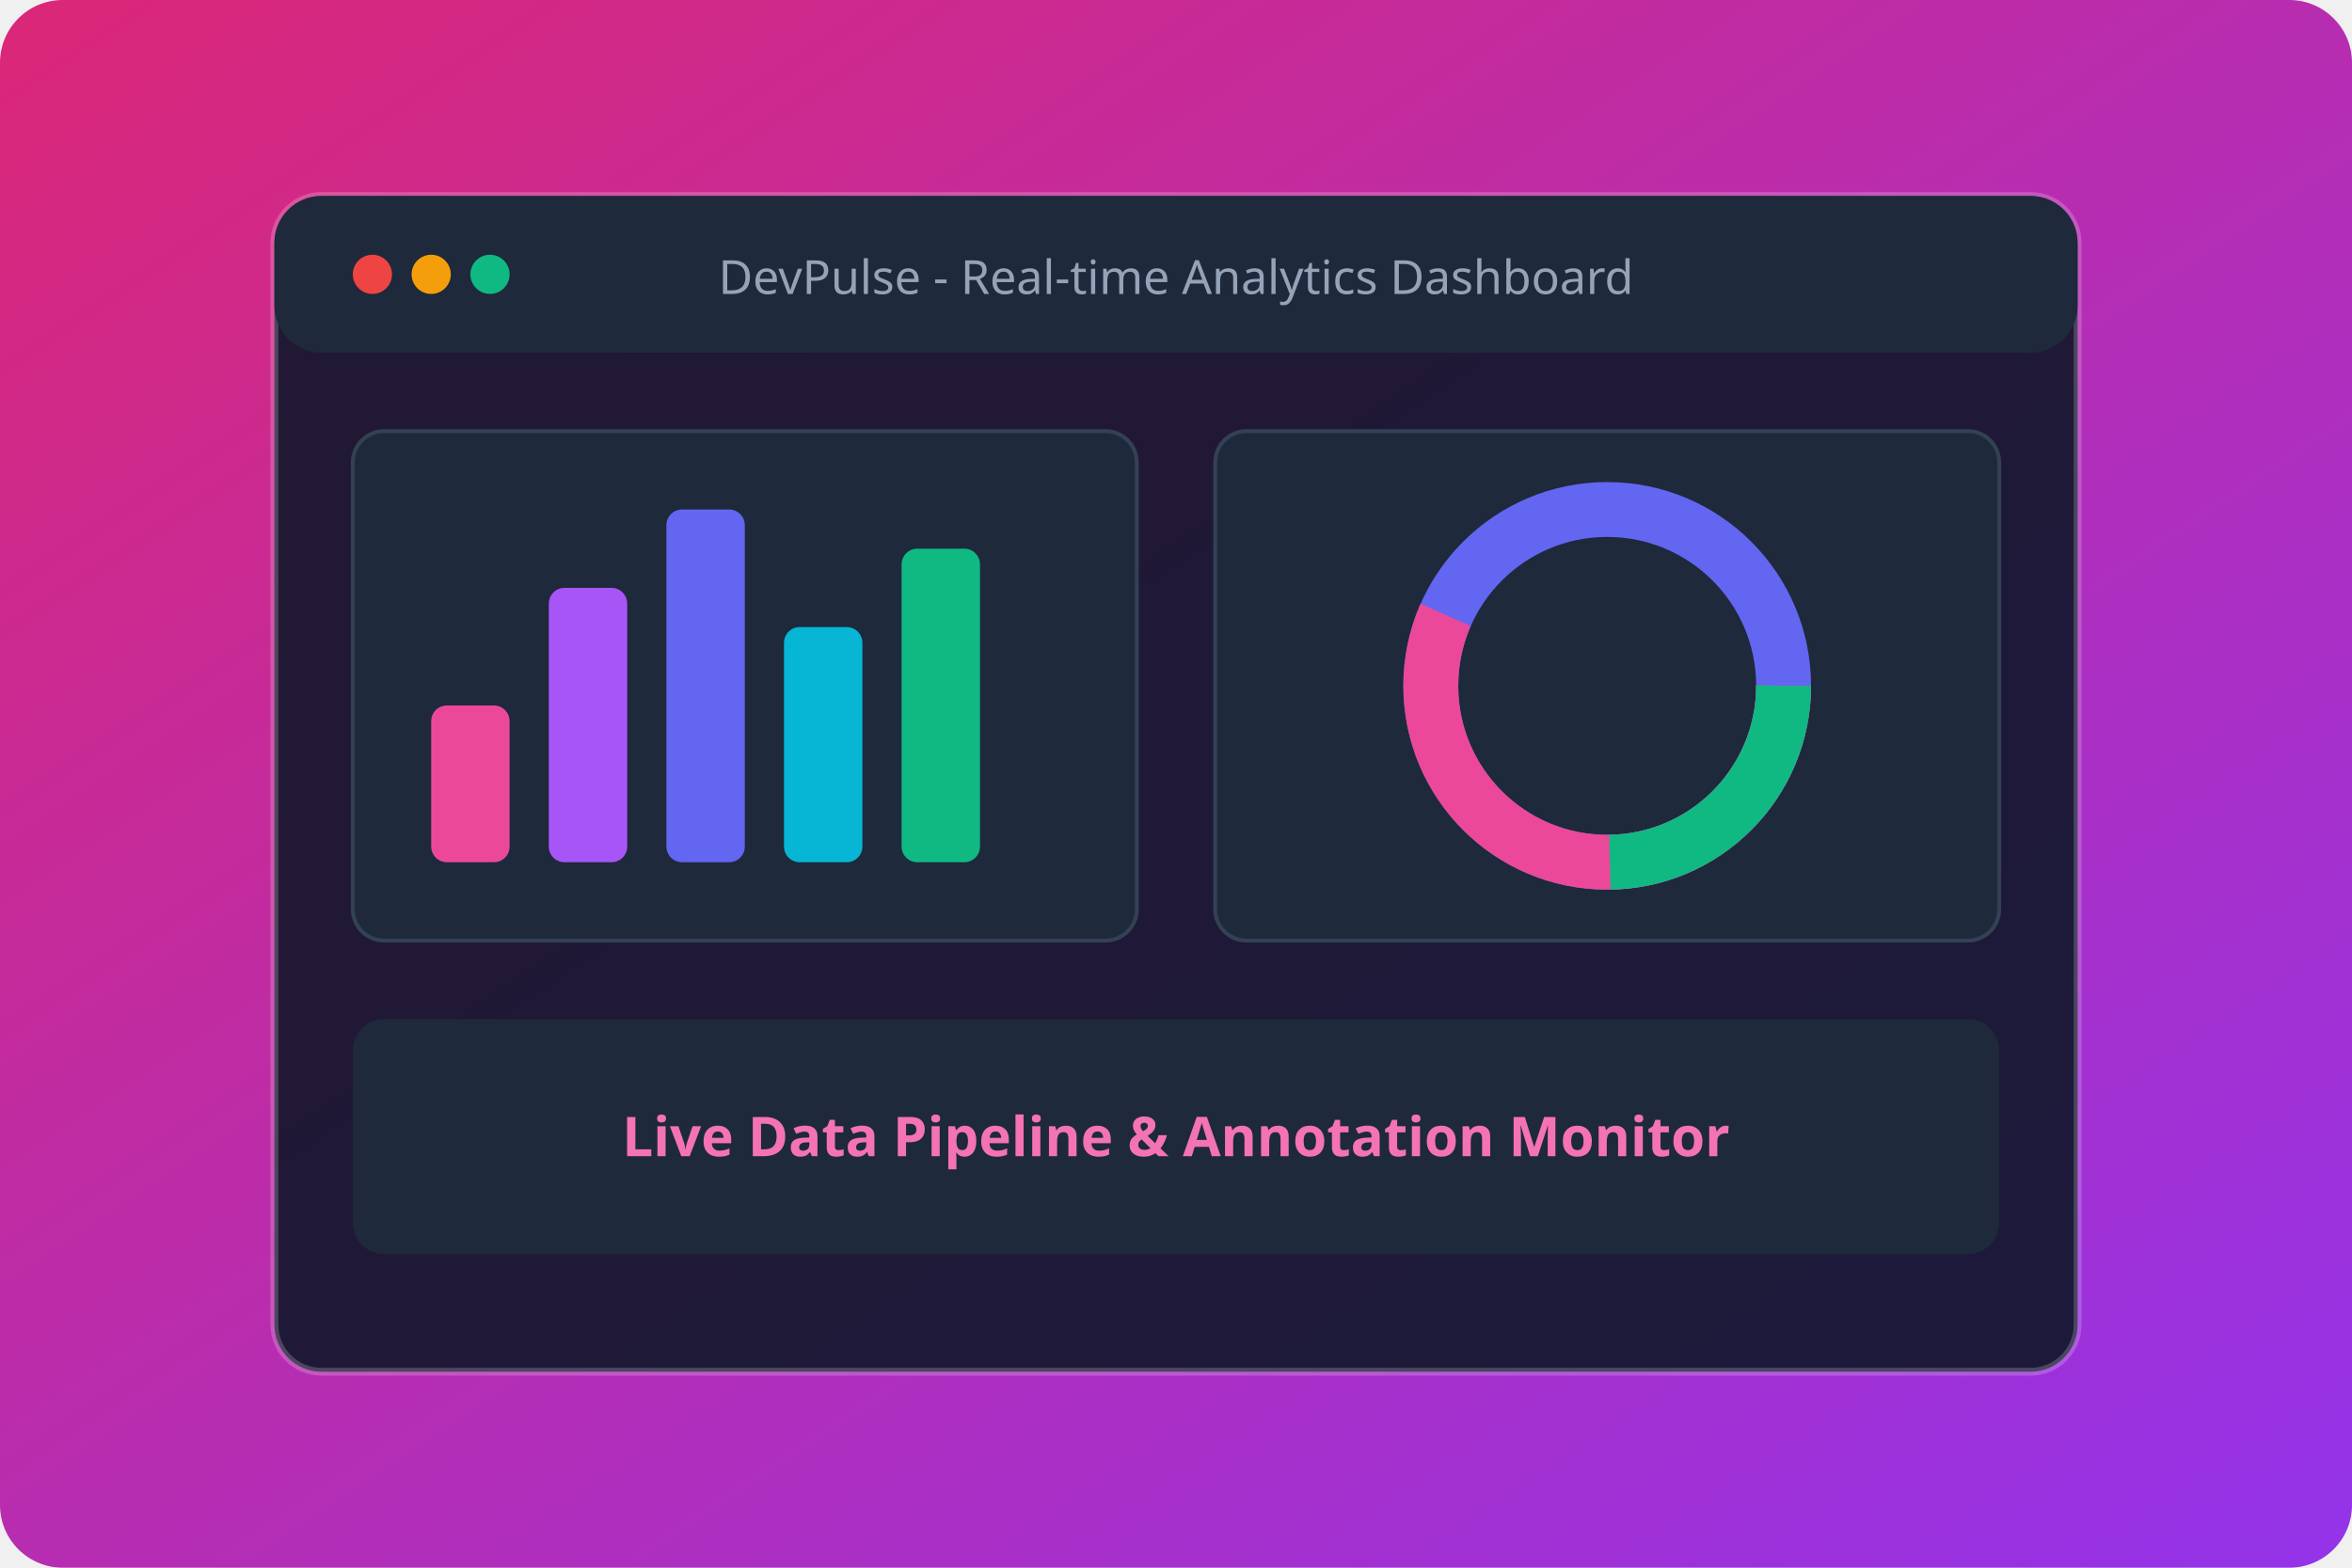
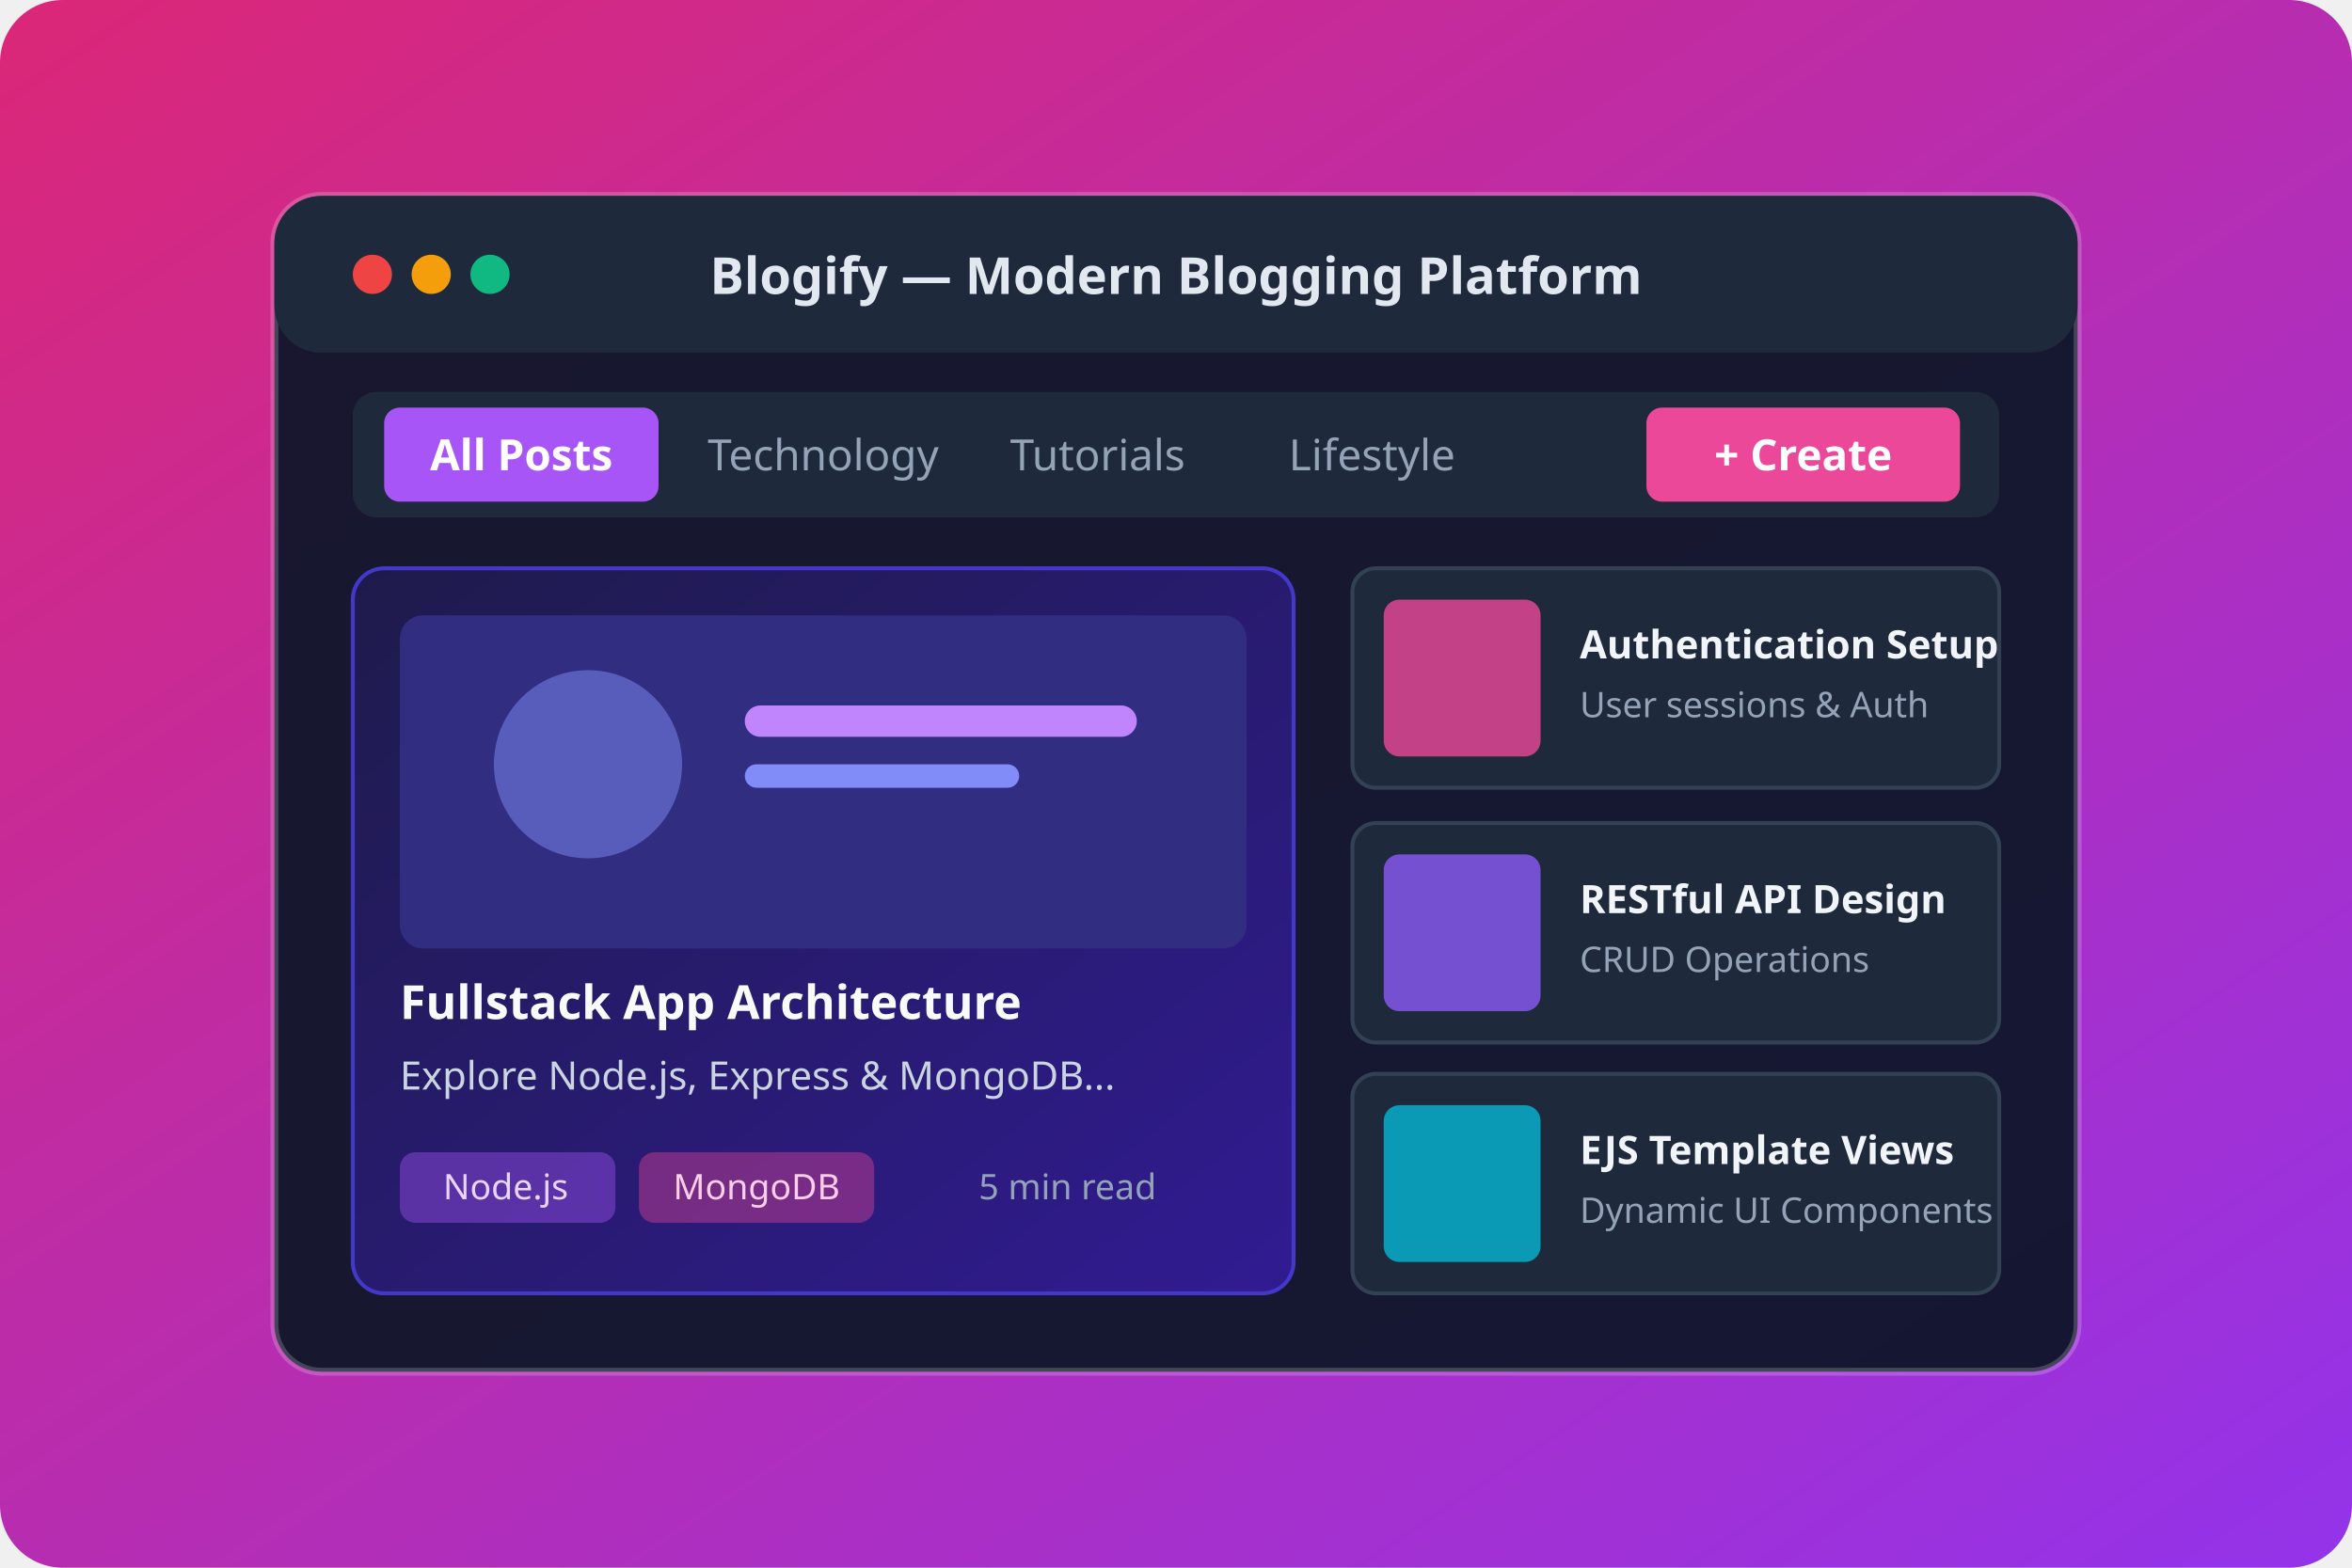
<svg xmlns="http://www.w3.org/2000/svg" viewBox="0 0 600 400" width="100%" height="100%">
  <defs>
    <linearGradient id="p4Grad" x1="0%" y1="0%" x2="100%" y2="100%">
      <stop offset="0%" stop-color="#db2777" />
      <stop offset="100%" stop-color="#9333ea" />
    </linearGradient>
+     <linearGradient id="cardGrad" x1="0%" y1="0%" x2="100%" y2="100%">
+       <stop offset="0%" stop-color="#1e1b4b" />
+       <stop offset="100%" stop-color="#311b92" />
+     </linearGradient>
  </defs>
  <rect width="600" height="400" rx="16" fill="url(#p4Grad)" />
-   <rect x="70" y="50" width="460" height="300" rx="12" fill="#0f172a" fill-opacity="0.9" stroke="#ffffff" stroke-opacity="0.2" stroke-width="2" />
+   <rect x="70" y="50" width="460" height="300" rx="12" fill="#0f172a" fill-opacity="0.95" stroke="#ffffff" stroke-opacity="0.2" stroke-width="2" />
  <rect x="70" y="50" width="460" height="40" rx="12" fill="#1e293b" />
  <circle cx="95" cy="70" r="5" fill="#ef4444" />
  <circle cx="110" cy="70" r="5" fill="#f59e0b" />
  <circle cx="125" cy="70" r="5" fill="#10b981" />
-   <text x="300" y="75" font-family="sans-serif" font-size="12" fill="#94a3b8" text-anchor="middle">DevPulse - Real-time Analytics Dashboard</text>
-   <rect x="90" y="110" width="200" height="130" rx="8" fill="#1e293b" stroke="#334155" />
-   <rect x="110" y="180" width="20" height="40" rx="4" fill="#ec4899" />
-   <rect x="140" y="150" width="20" height="70" rx="4" fill="#a855f7" />
-   <rect x="170" y="130" width="20" height="90" rx="4" fill="#6366f1" />
-   <rect x="200" y="160" width="20" height="60" rx="4" fill="#06b6d4" />
-   <rect x="230" y="140" width="20" height="80" rx="4" fill="#10b981" />
-   <rect x="310" y="110" width="200" height="130" rx="8" fill="#1e293b" stroke="#334155" />
-   <circle cx="410" cy="175" r="45" fill="none" stroke="#6366f1" stroke-width="14" />
-   <circle cx="410" cy="175" r="45" fill="none" stroke="#ec4899" stroke-width="14" stroke-dasharray="160 280" />
-   <circle cx="410" cy="175" r="45" fill="none" stroke="#10b981" stroke-width="14" stroke-dasharray="70 370" />
-   <rect x="90" y="260" width="420" height="60" rx="8" fill="#1e293b" />
-   <text x="300" y="295" font-family="sans-serif" font-weight="bold" font-size="14" fill="#f472b6" text-anchor="middle">Live Data Pipeline &amp; Annotation Monitor</text>
+   <text x="300" y="75" font-family="sans-serif" font-weight="bold" font-size="13" fill="#e2e8f0" text-anchor="middle">Blogify — Modern Blogging Platform</text>
+   <rect x="90" y="100" width="420" height="32" rx="6" fill="#1e293b" />
+   <rect x="98" y="104" width="70" height="24" rx="4" fill="#a855f7" />
+   <text x="133" y="120" font-family="sans-serif" font-size="11" font-weight="bold" fill="#ffffff" text-anchor="middle">All Posts</text>
+   <text x="210" y="120" font-family="sans-serif" font-size="11" fill="#94a3b8" text-anchor="middle">Technology</text>
+   <text x="280" y="120" font-family="sans-serif" font-size="11" fill="#94a3b8" text-anchor="middle">Tutorials</text>
+   <text x="350" y="120" font-family="sans-serif" font-size="11" fill="#94a3b8" text-anchor="middle">Lifestyle</text>
+   <rect x="420" y="104" width="80" height="24" rx="4" fill="#ec4899" />
+   <text x="460" y="120" font-family="sans-serif" font-size="11" font-weight="bold" fill="#ffffff" text-anchor="middle">+ Create</text>
+   <rect x="90" y="145" width="240" height="185" rx="8" fill="url(#cardGrad)" stroke="#4338ca" stroke-width="1" />
+   <rect x="102" y="157" width="216" height="85" rx="6" fill="#312e81" />
+   <circle cx="150" cy="195" r="24" fill="#818cf8" fill-opacity="0.5" />
+   <rect x="190" y="180" width="100" height="8" rx="4" fill="#c084fc" />
+   <rect x="190" y="195" width="70" height="6" rx="3" fill="#818cf8" />
+   <text x="102" y="260" font-family="sans-serif" font-weight="bold" font-size="12" fill="#f8fafc">Fullstack App Architecture</text>
+   <text x="102" y="278" font-family="sans-serif" font-size="10" fill="#cbd5e1">Explore Node.js, Express &amp; MongoDB...</text>
+   <rect x="102" y="294" width="55" height="18" rx="4" fill="#a855f7" fill-opacity="0.4" />
+   <text x="129" y="306" font-family="sans-serif" font-size="9" fill="#e9d5ff" text-anchor="middle">Node.js</text>
+   <rect x="163" y="294" width="60" height="18" rx="4" fill="#ec4899" fill-opacity="0.4" />
+   <text x="193" y="306" font-family="sans-serif" font-size="9" fill="#fbcfe8" text-anchor="middle">MongoDB</text>
+   <text x="295" y="306" font-family="sans-serif" font-size="9" fill="#94a3b8" text-anchor="end">5 min read</text>
+   <rect x="345" y="145" width="165" height="56" rx="6" fill="#1e293b" stroke="#334155" />
+   <rect x="353" y="153" width="40" height="40" rx="4" fill="#ec4899" fill-opacity="0.8" />
+   <text x="403" y="168" font-family="sans-serif" font-weight="bold" font-size="10" fill="#f1f5f9">Authentication Setup</text>
+   <text x="403" y="183" font-family="sans-serif" font-size="9" fill="#94a3b8">User sessions &amp; Auth</text>
+   <rect x="345" y="210" width="165" height="56" rx="6" fill="#1e293b" stroke="#334155" />
+   <rect x="353" y="218" width="40" height="40" rx="4" fill="#8b5cf6" fill-opacity="0.8" />
+   <text x="403" y="233" font-family="sans-serif" font-weight="bold" font-size="10" fill="#f1f5f9">RESTful API Design</text>
+   <text x="403" y="248" font-family="sans-serif" font-size="9" fill="#94a3b8">CRUD Operations</text>
+   <rect x="345" y="274" width="165" height="56" rx="6" fill="#1e293b" stroke="#334155" />
+   <rect x="353" y="282" width="40" height="40" rx="4" fill="#06b6d4" fill-opacity="0.8" />
+   <text x="403" y="297" font-family="sans-serif" font-weight="bold" font-size="10" fill="#f1f5f9">EJS Template Views</text>
+   <text x="403" y="312" font-family="sans-serif" font-size="9" fill="#94a3b8">Dynamic UI Components</text>
</svg>
